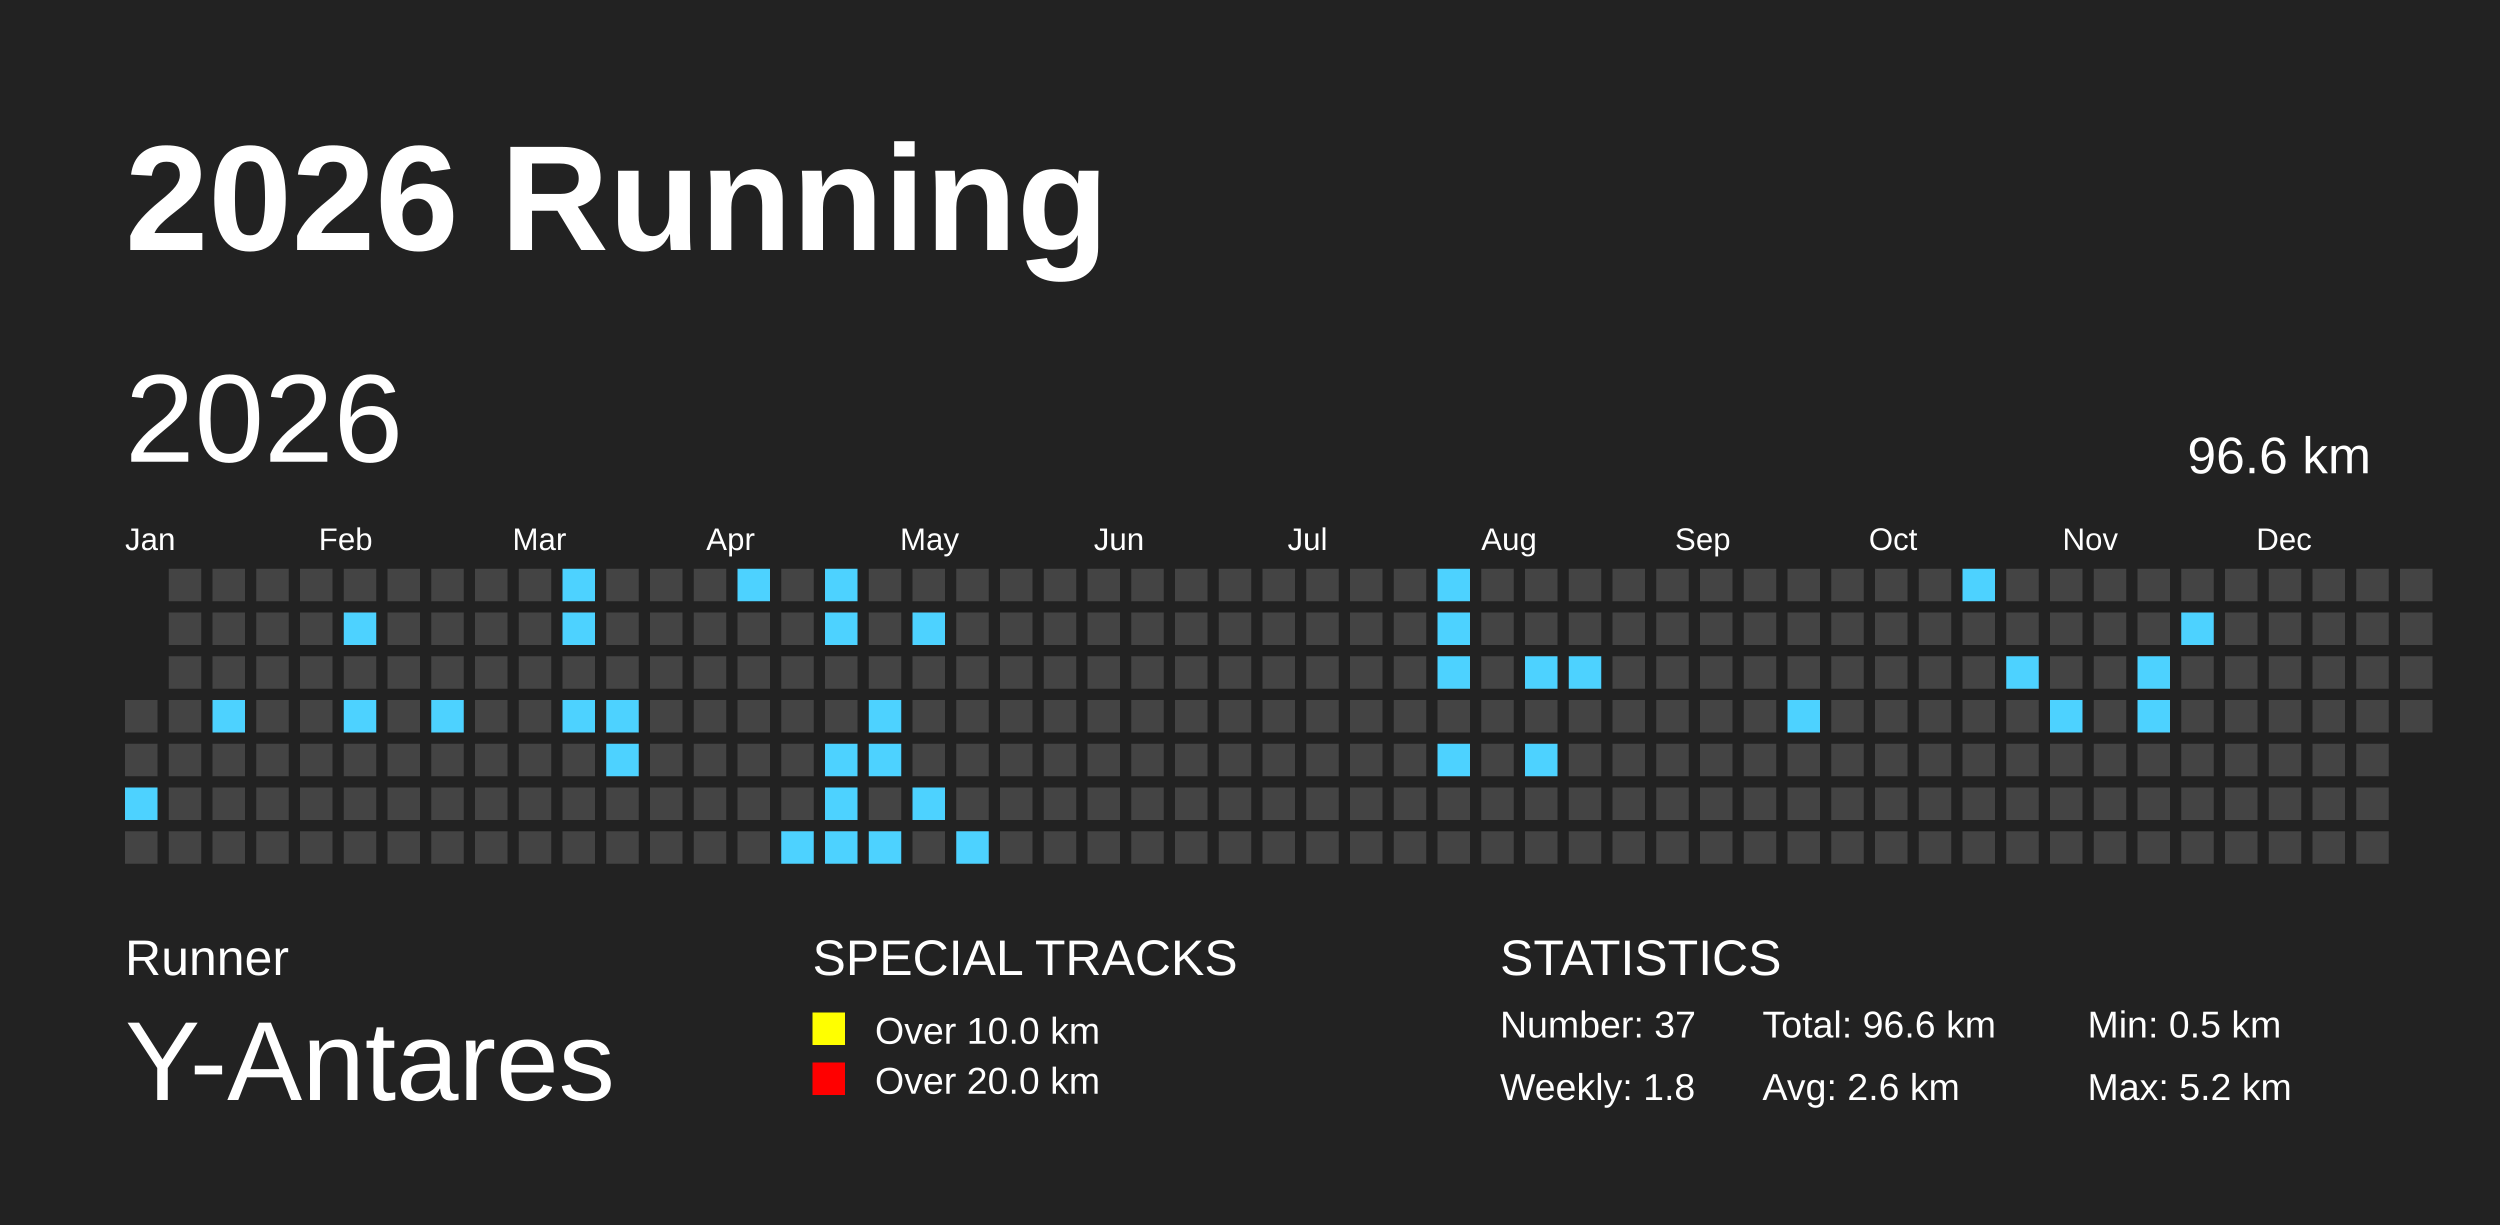
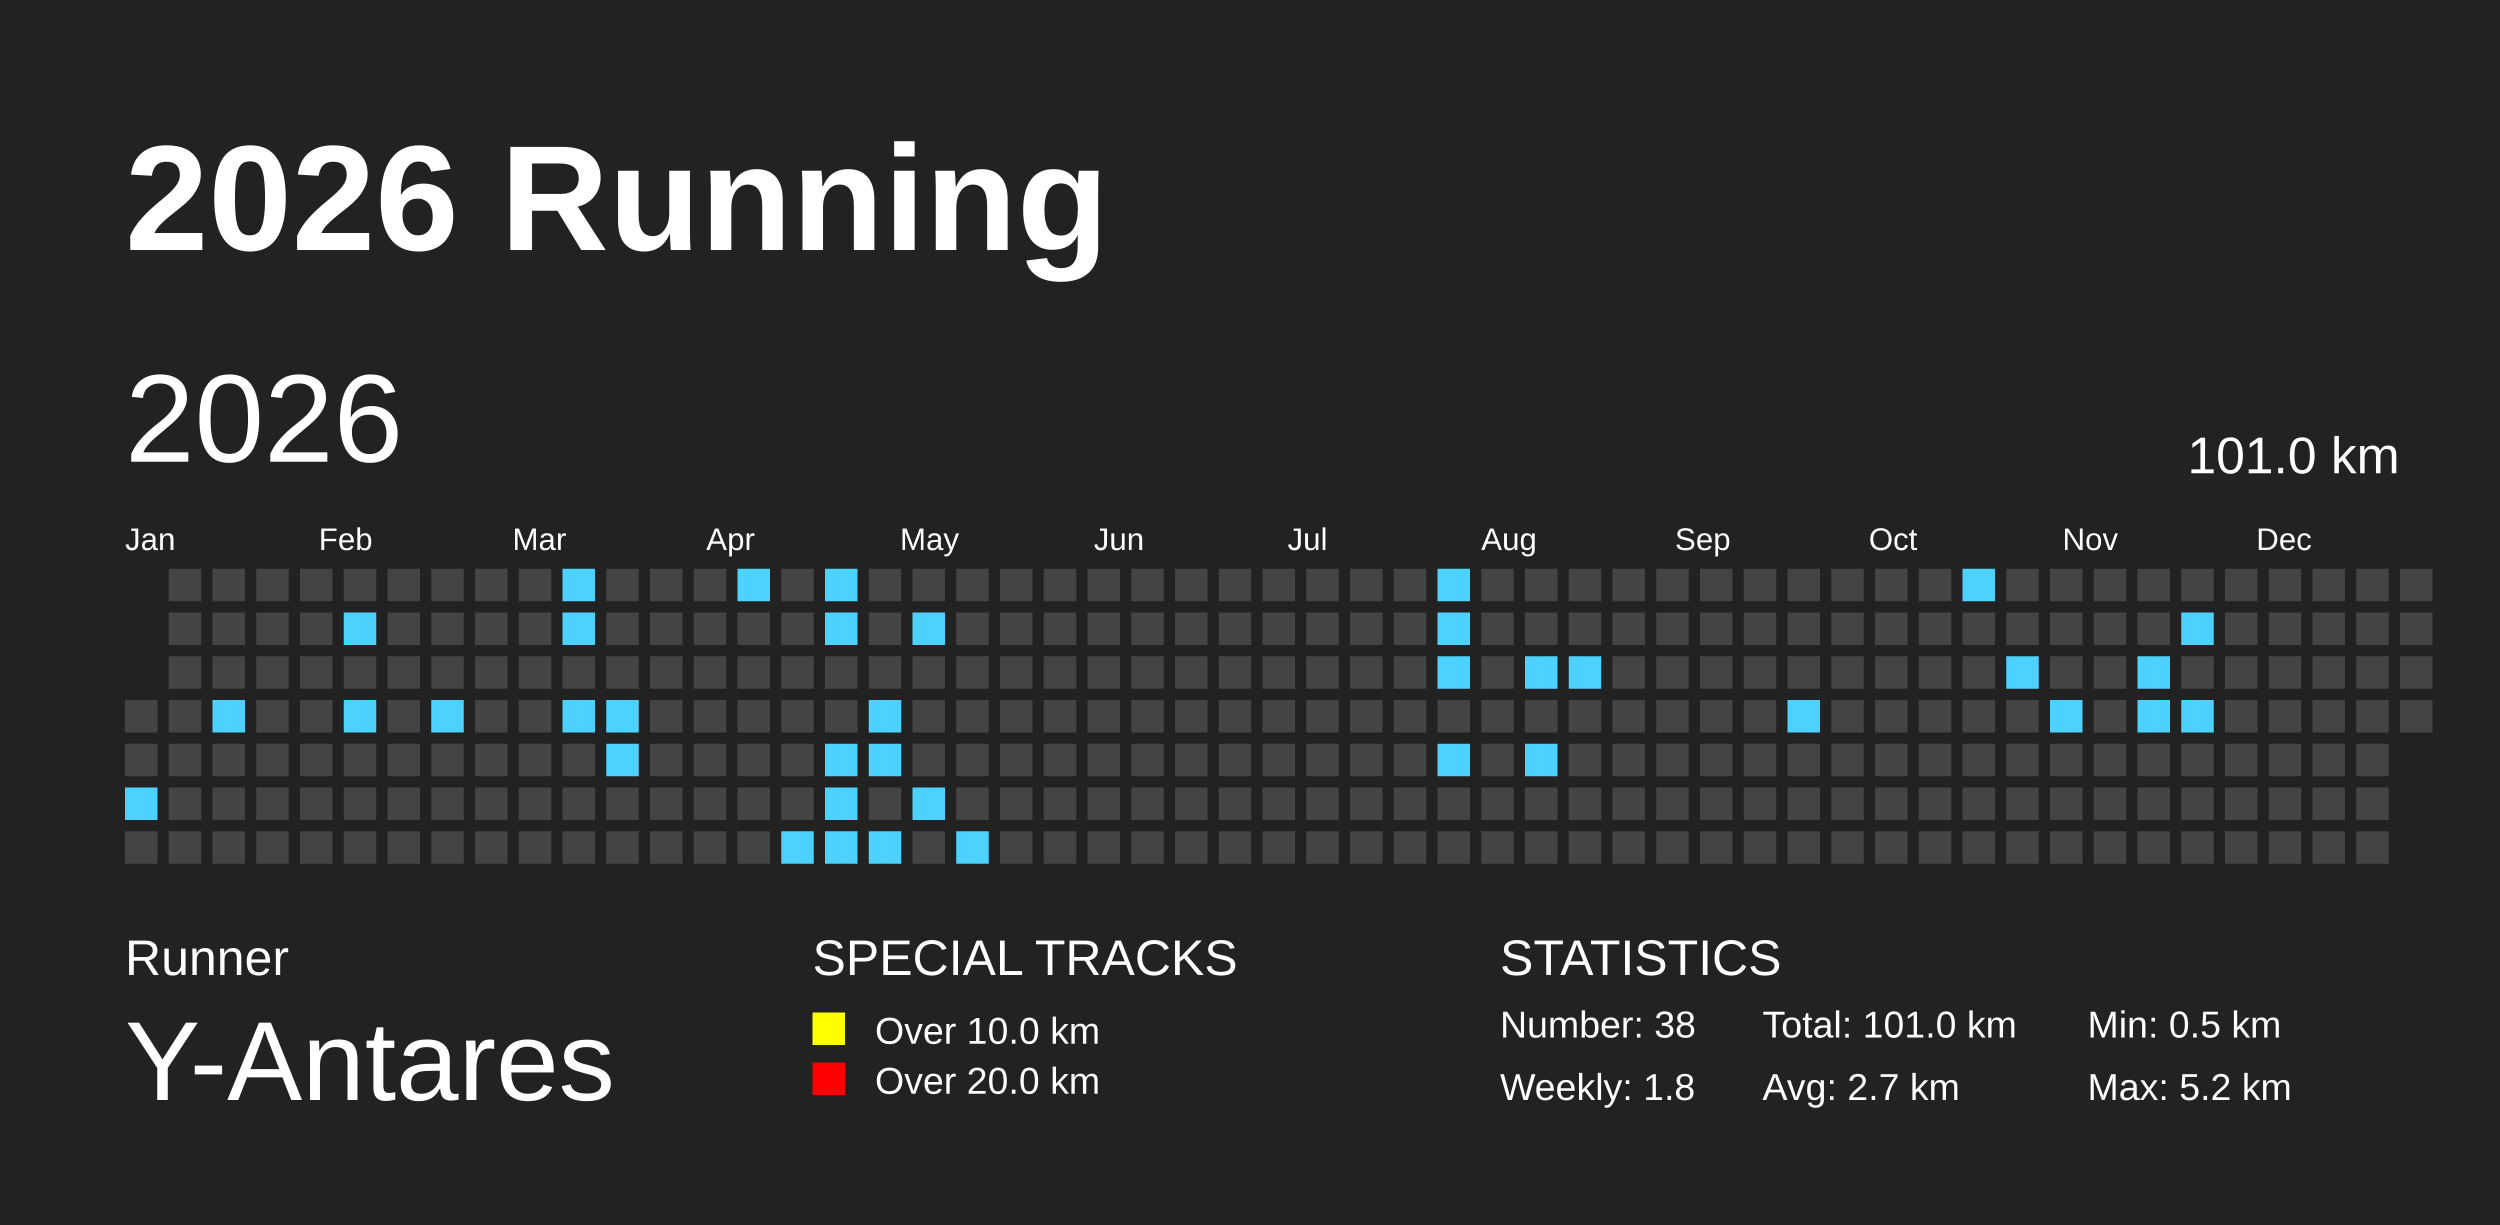
<svg xmlns="http://www.w3.org/2000/svg" baseProfile="full" height="98mm" version="1.1" viewBox="0,0,200,98" width="200mm">
  <defs />
  <rect fill="#222222" height="98" width="200" x="0" y="0" />
  <text fill="#FFFFFF" style="font-size:12px; font-family:Arial; font-weight:bold;" x="10" y="20">2026 Running</text>
  <text fill="#FFFFFF" style="font-size:4px; font-family:Arial" x="10" y="78">Runner</text>
  <text fill="#FFFFFF" style="font-size:9px; font-family:Arial" x="10" y="88">Y-Antares</text>
  <text fill="#FFFFFF" style="font-size:4px; font-family:Arial" x="65" y="78">SPECIAL TRACKS</text>
  <rect fill="yellow" height="2.6" width="2.6" x="65" y="81" />
  <text fill="#FFFFFF" style="font-size:3px; font-family:Arial" x="70" y="83.5">Over 10.0 km</text>
  <rect fill="red" height="2.6" width="2.6" x="65" y="85" />
  <text fill="#FFFFFF" style="font-size:3px; font-family:Arial" x="70" y="87.5">Over 20.0 km</text>
  <text fill="#FFFFFF" style="font-size:4px; font-family:Arial" x="120" y="78">STATISTICS</text>
-   <text fill="#FFFFFF" style="font-size:3px; font-family:Arial" x="120" y="83">Number: 37</text>
+   <text fill="#FFFFFF" style="font-size:3px; font-family:Arial" x="120" y="83">Number: 38</text>
  <text fill="#FFFFFF" style="font-size:3px; font-family:Arial" x="120" y="88">Weekly: 1.8</text>
-   <text fill="#FFFFFF" style="font-size:3px; font-family:Arial" x="141" y="83">Total: 96.6 km</text>
-   <text fill="#FFFFFF" style="font-size:3px; font-family:Arial" x="141" y="88">Avg: 2.6 km</text>
+   <text fill="#FFFFFF" style="font-size:3px; font-family:Arial" x="141" y="83">Total: 101.0 km</text>
+   <text fill="#FFFFFF" style="font-size:3px; font-family:Arial" x="141" y="88">Avg: 2.7 km</text>
  <text fill="#FFFFFF" style="font-size:3px; font-family:Arial" x="167" y="83">Min: 0.5 km</text>
  <text fill="#FFFFFF" style="font-size:3px; font-family:Arial" x="167" y="88">Max: 5.2 km</text>
  <text dominant-baseline="hanging" fill="#FFFFFF" style="font-size:10.0px; font-family:Arial;" x="10" y="30">2026</text>
-   <text dominant-baseline="hanging" fill="#FFFFFF" style="font-size:4.125px; font-family:Arial;" x="175" y="35">96.6 km</text>
+   <text dominant-baseline="hanging" fill="#FFFFFF" style="font-size:4.125px; font-family:Arial;" x="175" y="35">101.0 km</text>
  <text fill="#FFFFFF" style="font-size:2.5px; font-family:Arial" x="10.0" y="44">Jan</text>
  <text fill="#FFFFFF" style="font-size:2.5px; font-family:Arial" x="25.5" y="44">Feb</text>
  <text fill="#FFFFFF" style="font-size:2.5px; font-family:Arial" x="41.0" y="44">Mar</text>
  <text fill="#FFFFFF" style="font-size:2.5px; font-family:Arial" x="56.5" y="44">Apr</text>
  <text fill="#FFFFFF" style="font-size:2.5px; font-family:Arial" x="72.0" y="44">May</text>
  <text fill="#FFFFFF" style="font-size:2.5px; font-family:Arial" x="87.5" y="44">Jun</text>
  <text fill="#FFFFFF" style="font-size:2.5px; font-family:Arial" x="103.0" y="44">Jul</text>
  <text fill="#FFFFFF" style="font-size:2.5px; font-family:Arial" x="118.5" y="44">Aug</text>
  <text fill="#FFFFFF" style="font-size:2.5px; font-family:Arial" x="134.0" y="44">Sep</text>
  <text fill="#FFFFFF" style="font-size:2.5px; font-family:Arial" x="149.5" y="44">Oct</text>
  <text fill="#FFFFFF" style="font-size:2.5px; font-family:Arial" x="165.0" y="44">Nov</text>
  <text fill="#FFFFFF" style="font-size:2.5px; font-family:Arial" x="180.5" y="44">Dec</text>
  <rect fill="#444444" height="2.6" width="2.6" x="10.0" y="56.0" />
  <rect fill="#444444" height="2.6" width="2.6" x="10.0" y="59.5" />
  <rect fill="#4DD2FF" height="2.6" width="2.6" x="10.0" y="63.0" />
  <rect fill="#444444" height="2.6" width="2.6" x="10.0" y="66.5" />
  <rect fill="#444444" height="2.6" width="2.6" x="13.5" y="45.5" />
  <rect fill="#444444" height="2.6" width="2.6" x="13.5" y="49.0" />
  <rect fill="#444444" height="2.6" width="2.6" x="13.5" y="52.5" />
  <rect fill="#444444" height="2.6" width="2.6" x="13.5" y="56.0" />
  <rect fill="#444444" height="2.6" width="2.6" x="13.5" y="59.5" />
  <rect fill="#444444" height="2.6" width="2.6" x="13.5" y="63.0" />
  <rect fill="#444444" height="2.6" width="2.6" x="13.5" y="66.5" />
  <rect fill="#444444" height="2.6" width="2.6" x="17.0" y="45.5" />
  <rect fill="#444444" height="2.6" width="2.6" x="17.0" y="49.0" />
  <rect fill="#444444" height="2.6" width="2.6" x="17.0" y="52.5" />
  <rect fill="#4DD2FF" height="2.6" width="2.6" x="17.0" y="56.0" />
  <rect fill="#444444" height="2.6" width="2.6" x="17.0" y="59.5" />
  <rect fill="#444444" height="2.6" width="2.6" x="17.0" y="63.0" />
  <rect fill="#444444" height="2.6" width="2.6" x="17.0" y="66.5" />
  <rect fill="#444444" height="2.6" width="2.6" x="20.5" y="45.5" />
  <rect fill="#444444" height="2.6" width="2.6" x="20.5" y="49.0" />
  <rect fill="#444444" height="2.6" width="2.6" x="20.5" y="52.5" />
  <rect fill="#444444" height="2.6" width="2.6" x="20.5" y="56.0" />
  <rect fill="#444444" height="2.6" width="2.6" x="20.5" y="59.5" />
  <rect fill="#444444" height="2.6" width="2.6" x="20.5" y="63.0" />
  <rect fill="#444444" height="2.6" width="2.6" x="20.5" y="66.5" />
  <rect fill="#444444" height="2.6" width="2.6" x="24.0" y="45.5" />
  <rect fill="#444444" height="2.6" width="2.6" x="24.0" y="49.0" />
  <rect fill="#444444" height="2.6" width="2.6" x="24.0" y="52.5" />
  <rect fill="#444444" height="2.6" width="2.6" x="24.0" y="56.0" />
  <rect fill="#444444" height="2.6" width="2.6" x="24.0" y="59.5" />
  <rect fill="#444444" height="2.6" width="2.6" x="24.0" y="63.0" />
  <rect fill="#444444" height="2.6" width="2.6" x="24.0" y="66.5" />
  <rect fill="#444444" height="2.6" width="2.6" x="27.5" y="45.5" />
  <rect fill="#4DD2FF" height="2.6" width="2.6" x="27.5" y="49.0" />
  <rect fill="#444444" height="2.6" width="2.6" x="27.5" y="52.5" />
  <rect fill="#4DD2FF" height="2.6" width="2.6" x="27.5" y="56.0" />
  <rect fill="#444444" height="2.6" width="2.6" x="27.5" y="59.5" />
  <rect fill="#444444" height="2.6" width="2.6" x="27.5" y="63.0" />
  <rect fill="#444444" height="2.6" width="2.6" x="27.5" y="66.5" />
  <rect fill="#444444" height="2.6" width="2.6" x="31.0" y="45.5" />
  <rect fill="#444444" height="2.6" width="2.6" x="31.0" y="49.0" />
  <rect fill="#444444" height="2.6" width="2.6" x="31.0" y="52.5" />
  <rect fill="#444444" height="2.6" width="2.6" x="31.0" y="56.0" />
  <rect fill="#444444" height="2.6" width="2.6" x="31.0" y="59.5" />
  <rect fill="#444444" height="2.6" width="2.6" x="31.0" y="63.0" />
  <rect fill="#444444" height="2.6" width="2.6" x="31.0" y="66.5" />
  <rect fill="#444444" height="2.6" width="2.6" x="34.5" y="45.5" />
  <rect fill="#444444" height="2.6" width="2.6" x="34.5" y="49.0" />
  <rect fill="#444444" height="2.6" width="2.6" x="34.5" y="52.5" />
  <rect fill="#4DD2FF" height="2.6" width="2.6" x="34.5" y="56.0" />
  <rect fill="#444444" height="2.6" width="2.6" x="34.5" y="59.5" />
  <rect fill="#444444" height="2.6" width="2.6" x="34.5" y="63.0" />
  <rect fill="#444444" height="2.6" width="2.6" x="34.5" y="66.5" />
  <rect fill="#444444" height="2.6" width="2.6" x="38.0" y="45.5" />
  <rect fill="#444444" height="2.6" width="2.6" x="38.0" y="49.0" />
  <rect fill="#444444" height="2.6" width="2.6" x="38.0" y="52.5" />
  <rect fill="#444444" height="2.6" width="2.6" x="38.0" y="56.0" />
  <rect fill="#444444" height="2.6" width="2.6" x="38.0" y="59.5" />
  <rect fill="#444444" height="2.6" width="2.6" x="38.0" y="63.0" />
  <rect fill="#444444" height="2.6" width="2.6" x="38.0" y="66.5" />
  <rect fill="#444444" height="2.6" width="2.6" x="41.5" y="45.5" />
  <rect fill="#444444" height="2.6" width="2.6" x="41.5" y="49.0" />
  <rect fill="#444444" height="2.6" width="2.6" x="41.5" y="52.5" />
  <rect fill="#444444" height="2.6" width="2.6" x="41.5" y="56.0" />
  <rect fill="#444444" height="2.6" width="2.6" x="41.5" y="59.5" />
  <rect fill="#444444" height="2.6" width="2.6" x="41.5" y="63.0" />
  <rect fill="#444444" height="2.6" width="2.6" x="41.5" y="66.5" />
  <rect fill="#4DD2FF" height="2.6" width="2.6" x="45.0" y="45.5" />
  <rect fill="#4DD2FF" height="2.6" width="2.6" x="45.0" y="49.0" />
  <rect fill="#444444" height="2.6" width="2.6" x="45.0" y="52.5" />
  <rect fill="#4DD2FF" height="2.6" width="2.6" x="45.0" y="56.0" />
  <rect fill="#444444" height="2.6" width="2.6" x="45.0" y="59.5" />
  <rect fill="#444444" height="2.6" width="2.6" x="45.0" y="63.0" />
  <rect fill="#444444" height="2.6" width="2.6" x="45.0" y="66.5" />
  <rect fill="#444444" height="2.6" width="2.6" x="48.5" y="45.5" />
  <rect fill="#444444" height="2.6" width="2.6" x="48.5" y="49.0" />
  <rect fill="#444444" height="2.6" width="2.6" x="48.5" y="52.5" />
  <rect fill="#4DD2FF" height="2.6" width="2.6" x="48.5" y="56.0" />
  <rect fill="#4DD2FF" height="2.6" width="2.6" x="48.5" y="59.5" />
  <rect fill="#444444" height="2.6" width="2.6" x="48.5" y="63.0" />
  <rect fill="#444444" height="2.6" width="2.6" x="48.5" y="66.5" />
  <rect fill="#444444" height="2.6" width="2.6" x="52.0" y="45.5" />
  <rect fill="#444444" height="2.6" width="2.6" x="52.0" y="49.0" />
  <rect fill="#444444" height="2.6" width="2.6" x="52.0" y="52.5" />
  <rect fill="#444444" height="2.6" width="2.6" x="52.0" y="56.0" />
  <rect fill="#444444" height="2.6" width="2.6" x="52.0" y="59.5" />
  <rect fill="#444444" height="2.6" width="2.6" x="52.0" y="63.0" />
  <rect fill="#444444" height="2.6" width="2.6" x="52.0" y="66.5" />
  <rect fill="#444444" height="2.6" width="2.6" x="55.5" y="45.5" />
  <rect fill="#444444" height="2.6" width="2.6" x="55.5" y="49.0" />
  <rect fill="#444444" height="2.6" width="2.6" x="55.5" y="52.5" />
  <rect fill="#444444" height="2.6" width="2.6" x="55.5" y="56.0" />
  <rect fill="#444444" height="2.6" width="2.6" x="55.5" y="59.5" />
  <rect fill="#444444" height="2.6" width="2.6" x="55.5" y="63.0" />
  <rect fill="#444444" height="2.6" width="2.6" x="55.5" y="66.5" />
  <rect fill="#4DD2FF" height="2.6" width="2.6" x="59.0" y="45.5" />
  <rect fill="#444444" height="2.6" width="2.6" x="59.0" y="49.0" />
  <rect fill="#444444" height="2.6" width="2.6" x="59.0" y="52.5" />
  <rect fill="#444444" height="2.6" width="2.6" x="59.0" y="56.0" />
  <rect fill="#444444" height="2.6" width="2.6" x="59.0" y="59.5" />
  <rect fill="#444444" height="2.6" width="2.6" x="59.0" y="63.0" />
  <rect fill="#444444" height="2.6" width="2.6" x="59.0" y="66.5" />
  <rect fill="#444444" height="2.6" width="2.6" x="62.5" y="45.5" />
  <rect fill="#444444" height="2.6" width="2.6" x="62.5" y="49.0" />
  <rect fill="#444444" height="2.6" width="2.6" x="62.5" y="52.5" />
  <rect fill="#444444" height="2.6" width="2.6" x="62.5" y="56.0" />
  <rect fill="#444444" height="2.6" width="2.6" x="62.5" y="59.5" />
  <rect fill="#444444" height="2.6" width="2.6" x="62.5" y="63.0" />
  <rect fill="#4DD2FF" height="2.6" width="2.6" x="62.5" y="66.5" />
  <rect fill="#4DD2FF" height="2.6" width="2.6" x="66.0" y="45.5" />
  <rect fill="#4DD2FF" height="2.6" width="2.6" x="66.0" y="49.0" />
  <rect fill="#444444" height="2.6" width="2.6" x="66.0" y="52.5" />
  <rect fill="#444444" height="2.6" width="2.6" x="66.0" y="56.0" />
  <rect fill="#4DD2FF" height="2.6" width="2.6" x="66.0" y="59.5" />
  <rect fill="#4DD2FF" height="2.6" width="2.6" x="66.0" y="63.0" />
  <rect fill="#4DD2FF" height="2.6" width="2.6" x="66.0" y="66.5" />
  <rect fill="#444444" height="2.6" width="2.6" x="69.5" y="45.5" />
  <rect fill="#444444" height="2.6" width="2.6" x="69.5" y="49.0" />
  <rect fill="#444444" height="2.6" width="2.6" x="69.5" y="52.5" />
  <rect fill="#4DD2FF" height="2.6" width="2.6" x="69.5" y="56.0" />
  <rect fill="#4DD2FF" height="2.6" width="2.6" x="69.5" y="59.5" />
  <rect fill="#444444" height="2.6" width="2.6" x="69.5" y="63.0" />
  <rect fill="#4DD2FF" height="2.6" width="2.6" x="69.5" y="66.5" />
  <rect fill="#444444" height="2.6" width="2.6" x="73.0" y="45.5" />
  <rect fill="#4DD2FF" height="2.6" width="2.6" x="73.0" y="49.0" />
  <rect fill="#444444" height="2.6" width="2.6" x="73.0" y="52.5" />
  <rect fill="#444444" height="2.6" width="2.6" x="73.0" y="56.0" />
  <rect fill="#444444" height="2.6" width="2.6" x="73.0" y="59.5" />
  <rect fill="#4DD2FF" height="2.6" width="2.6" x="73.0" y="63.0" />
  <rect fill="#444444" height="2.6" width="2.6" x="73.0" y="66.5" />
  <rect fill="#444444" height="2.6" width="2.6" x="76.5" y="45.5" />
  <rect fill="#444444" height="2.6" width="2.6" x="76.5" y="49.0" />
  <rect fill="#444444" height="2.6" width="2.6" x="76.5" y="52.5" />
  <rect fill="#444444" height="2.6" width="2.6" x="76.5" y="56.0" />
  <rect fill="#444444" height="2.6" width="2.6" x="76.5" y="59.5" />
  <rect fill="#444444" height="2.6" width="2.6" x="76.5" y="63.0" />
  <rect fill="#4DD2FF" height="2.6" width="2.6" x="76.5" y="66.5" />
  <rect fill="#444444" height="2.6" width="2.6" x="80.0" y="45.5" />
  <rect fill="#444444" height="2.6" width="2.6" x="80.0" y="49.0" />
  <rect fill="#444444" height="2.6" width="2.6" x="80.0" y="52.5" />
  <rect fill="#444444" height="2.6" width="2.6" x="80.0" y="56.0" />
  <rect fill="#444444" height="2.6" width="2.6" x="80.0" y="59.5" />
  <rect fill="#444444" height="2.6" width="2.6" x="80.0" y="63.0" />
  <rect fill="#444444" height="2.6" width="2.6" x="80.0" y="66.5" />
  <rect fill="#444444" height="2.6" width="2.6" x="83.5" y="45.5" />
  <rect fill="#444444" height="2.6" width="2.6" x="83.5" y="49.0" />
  <rect fill="#444444" height="2.6" width="2.6" x="83.5" y="52.5" />
  <rect fill="#444444" height="2.6" width="2.6" x="83.5" y="56.0" />
  <rect fill="#444444" height="2.6" width="2.6" x="83.5" y="59.5" />
  <rect fill="#444444" height="2.6" width="2.6" x="83.5" y="63.0" />
  <rect fill="#444444" height="2.6" width="2.6" x="83.5" y="66.5" />
  <rect fill="#444444" height="2.6" width="2.6" x="87.0" y="45.5" />
  <rect fill="#444444" height="2.6" width="2.6" x="87.0" y="49.0" />
  <rect fill="#444444" height="2.6" width="2.6" x="87.0" y="52.5" />
  <rect fill="#444444" height="2.6" width="2.6" x="87.0" y="56.0" />
  <rect fill="#444444" height="2.6" width="2.6" x="87.0" y="59.5" />
  <rect fill="#444444" height="2.6" width="2.6" x="87.0" y="63.0" />
  <rect fill="#444444" height="2.6" width="2.6" x="87.0" y="66.5" />
  <rect fill="#444444" height="2.6" width="2.6" x="90.5" y="45.5" />
  <rect fill="#444444" height="2.6" width="2.6" x="90.5" y="49.0" />
  <rect fill="#444444" height="2.6" width="2.6" x="90.5" y="52.5" />
  <rect fill="#444444" height="2.6" width="2.6" x="90.5" y="56.0" />
  <rect fill="#444444" height="2.6" width="2.6" x="90.5" y="59.5" />
  <rect fill="#444444" height="2.6" width="2.6" x="90.5" y="63.0" />
  <rect fill="#444444" height="2.6" width="2.6" x="90.5" y="66.5" />
  <rect fill="#444444" height="2.6" width="2.6" x="94.0" y="45.5" />
  <rect fill="#444444" height="2.6" width="2.6" x="94.0" y="49.0" />
  <rect fill="#444444" height="2.6" width="2.6" x="94.0" y="52.5" />
  <rect fill="#444444" height="2.6" width="2.6" x="94.0" y="56.0" />
  <rect fill="#444444" height="2.6" width="2.6" x="94.0" y="59.5" />
  <rect fill="#444444" height="2.6" width="2.6" x="94.0" y="63.0" />
  <rect fill="#444444" height="2.6" width="2.6" x="94.0" y="66.5" />
  <rect fill="#444444" height="2.6" width="2.6" x="97.5" y="45.5" />
  <rect fill="#444444" height="2.6" width="2.6" x="97.5" y="49.0" />
  <rect fill="#444444" height="2.6" width="2.6" x="97.5" y="52.5" />
  <rect fill="#444444" height="2.6" width="2.6" x="97.5" y="56.0" />
  <rect fill="#444444" height="2.6" width="2.6" x="97.5" y="59.5" />
  <rect fill="#444444" height="2.6" width="2.6" x="97.5" y="63.0" />
  <rect fill="#444444" height="2.6" width="2.6" x="97.5" y="66.5" />
  <rect fill="#444444" height="2.6" width="2.6" x="101.0" y="45.5" />
  <rect fill="#444444" height="2.6" width="2.6" x="101.0" y="49.0" />
  <rect fill="#444444" height="2.6" width="2.6" x="101.0" y="52.5" />
  <rect fill="#444444" height="2.6" width="2.6" x="101.0" y="56.0" />
  <rect fill="#444444" height="2.6" width="2.6" x="101.0" y="59.5" />
  <rect fill="#444444" height="2.6" width="2.6" x="101.0" y="63.0" />
  <rect fill="#444444" height="2.6" width="2.6" x="101.0" y="66.5" />
  <rect fill="#444444" height="2.6" width="2.6" x="104.5" y="45.5" />
  <rect fill="#444444" height="2.6" width="2.6" x="104.5" y="49.0" />
  <rect fill="#444444" height="2.6" width="2.6" x="104.5" y="52.5" />
  <rect fill="#444444" height="2.6" width="2.6" x="104.5" y="56.0" />
  <rect fill="#444444" height="2.6" width="2.6" x="104.5" y="59.5" />
  <rect fill="#444444" height="2.6" width="2.6" x="104.5" y="63.0" />
  <rect fill="#444444" height="2.6" width="2.6" x="104.5" y="66.5" />
  <rect fill="#444444" height="2.6" width="2.6" x="108.0" y="45.5" />
  <rect fill="#444444" height="2.6" width="2.6" x="108.0" y="49.0" />
  <rect fill="#444444" height="2.6" width="2.6" x="108.0" y="52.5" />
  <rect fill="#444444" height="2.6" width="2.6" x="108.0" y="56.0" />
  <rect fill="#444444" height="2.6" width="2.6" x="108.0" y="59.5" />
  <rect fill="#444444" height="2.6" width="2.6" x="108.0" y="63.0" />
  <rect fill="#444444" height="2.6" width="2.6" x="108.0" y="66.5" />
  <rect fill="#444444" height="2.6" width="2.6" x="111.5" y="45.5" />
  <rect fill="#444444" height="2.6" width="2.6" x="111.5" y="49.0" />
  <rect fill="#444444" height="2.6" width="2.6" x="111.5" y="52.5" />
  <rect fill="#444444" height="2.6" width="2.6" x="111.5" y="56.0" />
  <rect fill="#444444" height="2.6" width="2.6" x="111.5" y="59.5" />
  <rect fill="#444444" height="2.6" width="2.6" x="111.5" y="63.0" />
  <rect fill="#444444" height="2.6" width="2.6" x="111.5" y="66.5" />
  <rect fill="#4DD2FF" height="2.6" width="2.6" x="115.0" y="45.5" />
  <rect fill="#4DD2FF" height="2.6" width="2.6" x="115.0" y="49.0" />
  <rect fill="#4DD2FF" height="2.6" width="2.6" x="115.0" y="52.5" />
  <rect fill="#444444" height="2.6" width="2.6" x="115.0" y="56.0" />
  <rect fill="#4DD2FF" height="2.6" width="2.6" x="115.0" y="59.5" />
  <rect fill="#444444" height="2.6" width="2.6" x="115.0" y="63.0" />
  <rect fill="#444444" height="2.6" width="2.6" x="115.0" y="66.5" />
  <rect fill="#444444" height="2.6" width="2.6" x="118.5" y="45.5" />
  <rect fill="#444444" height="2.6" width="2.6" x="118.5" y="49.0" />
  <rect fill="#444444" height="2.6" width="2.6" x="118.5" y="52.5" />
  <rect fill="#444444" height="2.6" width="2.6" x="118.5" y="56.0" />
  <rect fill="#444444" height="2.6" width="2.6" x="118.5" y="59.5" />
  <rect fill="#444444" height="2.6" width="2.6" x="118.5" y="63.0" />
  <rect fill="#444444" height="2.6" width="2.6" x="118.5" y="66.5" />
  <rect fill="#444444" height="2.6" width="2.6" x="122.0" y="45.5" />
  <rect fill="#444444" height="2.6" width="2.6" x="122.0" y="49.0" />
  <rect fill="#4DD2FF" height="2.6" width="2.6" x="122.0" y="52.5" />
  <rect fill="#444444" height="2.6" width="2.6" x="122.0" y="56.0" />
  <rect fill="#4DD2FF" height="2.6" width="2.6" x="122.0" y="59.5" />
  <rect fill="#444444" height="2.6" width="2.6" x="122.0" y="63.0" />
  <rect fill="#444444" height="2.6" width="2.6" x="122.0" y="66.5" />
  <rect fill="#444444" height="2.6" width="2.6" x="125.5" y="45.5" />
  <rect fill="#444444" height="2.6" width="2.6" x="125.5" y="49.0" />
  <rect fill="#4DD2FF" height="2.6" width="2.6" x="125.5" y="52.5" />
  <rect fill="#444444" height="2.6" width="2.6" x="125.5" y="56.0" />
  <rect fill="#444444" height="2.6" width="2.6" x="125.5" y="59.5" />
  <rect fill="#444444" height="2.6" width="2.6" x="125.5" y="63.0" />
  <rect fill="#444444" height="2.6" width="2.6" x="125.5" y="66.5" />
  <rect fill="#444444" height="2.6" width="2.6" x="129.0" y="45.5" />
  <rect fill="#444444" height="2.6" width="2.6" x="129.0" y="49.0" />
  <rect fill="#444444" height="2.6" width="2.6" x="129.0" y="52.5" />
  <rect fill="#444444" height="2.6" width="2.6" x="129.0" y="56.0" />
  <rect fill="#444444" height="2.6" width="2.6" x="129.0" y="59.5" />
  <rect fill="#444444" height="2.6" width="2.6" x="129.0" y="63.0" />
  <rect fill="#444444" height="2.6" width="2.6" x="129.0" y="66.5" />
  <rect fill="#444444" height="2.6" width="2.6" x="132.5" y="45.5" />
  <rect fill="#444444" height="2.6" width="2.6" x="132.5" y="49.0" />
  <rect fill="#444444" height="2.6" width="2.6" x="132.5" y="52.5" />
  <rect fill="#444444" height="2.6" width="2.6" x="132.5" y="56.0" />
  <rect fill="#444444" height="2.6" width="2.6" x="132.5" y="59.5" />
  <rect fill="#444444" height="2.6" width="2.6" x="132.5" y="63.0" />
  <rect fill="#444444" height="2.6" width="2.6" x="132.5" y="66.5" />
  <rect fill="#444444" height="2.6" width="2.6" x="136.0" y="45.5" />
  <rect fill="#444444" height="2.6" width="2.6" x="136.0" y="49.0" />
  <rect fill="#444444" height="2.6" width="2.6" x="136.0" y="52.5" />
  <rect fill="#444444" height="2.6" width="2.6" x="136.0" y="56.0" />
  <rect fill="#444444" height="2.6" width="2.6" x="136.0" y="59.5" />
  <rect fill="#444444" height="2.6" width="2.6" x="136.0" y="63.0" />
  <rect fill="#444444" height="2.6" width="2.6" x="136.0" y="66.5" />
  <rect fill="#444444" height="2.6" width="2.6" x="139.5" y="45.5" />
  <rect fill="#444444" height="2.6" width="2.6" x="139.5" y="49.0" />
  <rect fill="#444444" height="2.6" width="2.6" x="139.5" y="52.5" />
  <rect fill="#444444" height="2.6" width="2.6" x="139.5" y="56.0" />
  <rect fill="#444444" height="2.6" width="2.6" x="139.5" y="59.5" />
  <rect fill="#444444" height="2.6" width="2.6" x="139.5" y="63.0" />
  <rect fill="#444444" height="2.6" width="2.6" x="139.5" y="66.5" />
  <rect fill="#444444" height="2.6" width="2.6" x="143.0" y="45.5" />
  <rect fill="#444444" height="2.6" width="2.6" x="143.0" y="49.0" />
  <rect fill="#444444" height="2.6" width="2.6" x="143.0" y="52.5" />
  <rect fill="#4DD2FF" height="2.6" width="2.6" x="143.0" y="56.0" />
  <rect fill="#444444" height="2.6" width="2.6" x="143.0" y="59.5" />
  <rect fill="#444444" height="2.6" width="2.6" x="143.0" y="63.0" />
  <rect fill="#444444" height="2.6" width="2.6" x="143.0" y="66.5" />
  <rect fill="#444444" height="2.6" width="2.6" x="146.5" y="45.5" />
  <rect fill="#444444" height="2.6" width="2.6" x="146.5" y="49.0" />
  <rect fill="#444444" height="2.6" width="2.6" x="146.5" y="52.5" />
  <rect fill="#444444" height="2.6" width="2.6" x="146.5" y="56.0" />
  <rect fill="#444444" height="2.6" width="2.6" x="146.5" y="59.5" />
  <rect fill="#444444" height="2.6" width="2.6" x="146.5" y="63.0" />
  <rect fill="#444444" height="2.6" width="2.6" x="146.5" y="66.5" />
  <rect fill="#444444" height="2.6" width="2.6" x="150.0" y="45.5" />
  <rect fill="#444444" height="2.6" width="2.6" x="150.0" y="49.0" />
  <rect fill="#444444" height="2.6" width="2.6" x="150.0" y="52.5" />
  <rect fill="#444444" height="2.6" width="2.6" x="150.0" y="56.0" />
  <rect fill="#444444" height="2.6" width="2.6" x="150.0" y="59.5" />
  <rect fill="#444444" height="2.6" width="2.6" x="150.0" y="63.0" />
  <rect fill="#444444" height="2.6" width="2.6" x="150.0" y="66.5" />
  <rect fill="#444444" height="2.6" width="2.6" x="153.5" y="45.5" />
  <rect fill="#444444" height="2.6" width="2.6" x="153.5" y="49.0" />
  <rect fill="#444444" height="2.6" width="2.6" x="153.5" y="52.5" />
  <rect fill="#444444" height="2.6" width="2.6" x="153.5" y="56.0" />
  <rect fill="#444444" height="2.6" width="2.6" x="153.5" y="59.5" />
  <rect fill="#444444" height="2.6" width="2.6" x="153.5" y="63.0" />
  <rect fill="#444444" height="2.6" width="2.6" x="153.5" y="66.5" />
  <rect fill="#4DD2FF" height="2.6" width="2.6" x="157.0" y="45.5" />
  <rect fill="#444444" height="2.6" width="2.6" x="157.0" y="49.0" />
  <rect fill="#444444" height="2.6" width="2.6" x="157.0" y="52.5" />
  <rect fill="#444444" height="2.6" width="2.6" x="157.0" y="56.0" />
  <rect fill="#444444" height="2.6" width="2.6" x="157.0" y="59.5" />
  <rect fill="#444444" height="2.6" width="2.6" x="157.0" y="63.0" />
  <rect fill="#444444" height="2.6" width="2.6" x="157.0" y="66.5" />
  <rect fill="#444444" height="2.6" width="2.6" x="160.5" y="45.5" />
  <rect fill="#444444" height="2.6" width="2.6" x="160.5" y="49.0" />
  <rect fill="#4DD2FF" height="2.6" width="2.6" x="160.5" y="52.5" />
  <rect fill="#444444" height="2.6" width="2.6" x="160.5" y="56.0" />
  <rect fill="#444444" height="2.6" width="2.6" x="160.5" y="59.5" />
  <rect fill="#444444" height="2.6" width="2.6" x="160.5" y="63.0" />
  <rect fill="#444444" height="2.6" width="2.6" x="160.5" y="66.5" />
  <rect fill="#444444" height="2.6" width="2.6" x="164.0" y="45.5" />
  <rect fill="#444444" height="2.6" width="2.6" x="164.0" y="49.0" />
  <rect fill="#444444" height="2.6" width="2.6" x="164.0" y="52.5" />
  <rect fill="#4DD2FF" height="2.6" width="2.6" x="164.0" y="56.0" />
  <rect fill="#444444" height="2.6" width="2.6" x="164.0" y="59.5" />
  <rect fill="#444444" height="2.6" width="2.6" x="164.0" y="63.0" />
  <rect fill="#444444" height="2.6" width="2.6" x="164.0" y="66.5" />
  <rect fill="#444444" height="2.6" width="2.6" x="167.5" y="45.5" />
  <rect fill="#444444" height="2.6" width="2.6" x="167.5" y="49.0" />
  <rect fill="#444444" height="2.6" width="2.6" x="167.5" y="52.5" />
  <rect fill="#444444" height="2.6" width="2.6" x="167.5" y="56.0" />
  <rect fill="#444444" height="2.6" width="2.6" x="167.5" y="59.5" />
  <rect fill="#444444" height="2.6" width="2.6" x="167.5" y="63.0" />
  <rect fill="#444444" height="2.6" width="2.6" x="167.5" y="66.5" />
  <rect fill="#444444" height="2.6" width="2.6" x="171.0" y="45.5" />
  <rect fill="#444444" height="2.6" width="2.6" x="171.0" y="49.0" />
  <rect fill="#4DD2FF" height="2.6" width="2.6" x="171.0" y="52.5" />
  <rect fill="#4DD2FF" height="2.6" width="2.6" x="171.0" y="56.0" />
  <rect fill="#444444" height="2.6" width="2.6" x="171.0" y="59.5" />
  <rect fill="#444444" height="2.6" width="2.6" x="171.0" y="63.0" />
  <rect fill="#444444" height="2.6" width="2.6" x="171.0" y="66.5" />
  <rect fill="#444444" height="2.6" width="2.6" x="174.5" y="45.5" />
  <rect fill="#4DD2FF" height="2.6" width="2.6" x="174.5" y="49.0" />
  <rect fill="#444444" height="2.6" width="2.6" x="174.5" y="52.5" />
-   <rect fill="#444444" height="2.6" width="2.6" x="174.5" y="56.0" />
+   <rect fill="#4DD2FF" height="2.6" width="2.6" x="174.5" y="56.0" />
  <rect fill="#444444" height="2.6" width="2.6" x="174.5" y="59.5" />
  <rect fill="#444444" height="2.6" width="2.6" x="174.5" y="63.0" />
  <rect fill="#444444" height="2.6" width="2.6" x="174.5" y="66.5" />
  <rect fill="#444444" height="2.6" width="2.6" x="178.0" y="45.5" />
  <rect fill="#444444" height="2.6" width="2.6" x="178.0" y="49.0" />
  <rect fill="#444444" height="2.6" width="2.6" x="178.0" y="52.5" />
  <rect fill="#444444" height="2.6" width="2.6" x="178.0" y="56.0" />
  <rect fill="#444444" height="2.6" width="2.6" x="178.0" y="59.5" />
  <rect fill="#444444" height="2.6" width="2.6" x="178.0" y="63.0" />
  <rect fill="#444444" height="2.6" width="2.6" x="178.0" y="66.5" />
  <rect fill="#444444" height="2.6" width="2.6" x="181.5" y="45.5" />
  <rect fill="#444444" height="2.6" width="2.6" x="181.5" y="49.0" />
  <rect fill="#444444" height="2.6" width="2.6" x="181.5" y="52.5" />
  <rect fill="#444444" height="2.6" width="2.6" x="181.5" y="56.0" />
  <rect fill="#444444" height="2.6" width="2.6" x="181.5" y="59.5" />
  <rect fill="#444444" height="2.6" width="2.6" x="181.5" y="63.0" />
  <rect fill="#444444" height="2.6" width="2.6" x="181.5" y="66.5" />
  <rect fill="#444444" height="2.6" width="2.6" x="185.0" y="45.5" />
  <rect fill="#444444" height="2.6" width="2.6" x="185.0" y="49.0" />
  <rect fill="#444444" height="2.6" width="2.6" x="185.0" y="52.5" />
  <rect fill="#444444" height="2.6" width="2.6" x="185.0" y="56.0" />
  <rect fill="#444444" height="2.6" width="2.6" x="185.0" y="59.5" />
  <rect fill="#444444" height="2.6" width="2.6" x="185.0" y="63.0" />
  <rect fill="#444444" height="2.6" width="2.6" x="185.0" y="66.5" />
  <rect fill="#444444" height="2.6" width="2.6" x="188.5" y="45.5" />
  <rect fill="#444444" height="2.6" width="2.6" x="188.5" y="49.0" />
  <rect fill="#444444" height="2.6" width="2.6" x="188.5" y="52.5" />
  <rect fill="#444444" height="2.6" width="2.6" x="188.5" y="56.0" />
  <rect fill="#444444" height="2.6" width="2.6" x="188.5" y="59.5" />
  <rect fill="#444444" height="2.6" width="2.6" x="188.5" y="63.0" />
  <rect fill="#444444" height="2.6" width="2.6" x="188.5" y="66.5" />
  <rect fill="#444444" height="2.6" width="2.6" x="192.0" y="45.5" />
  <rect fill="#444444" height="2.6" width="2.6" x="192.0" y="49.0" />
  <rect fill="#444444" height="2.6" width="2.6" x="192.0" y="52.5" />
  <rect fill="#444444" height="2.6" width="2.6" x="192.0" y="56.0" />
</svg>
